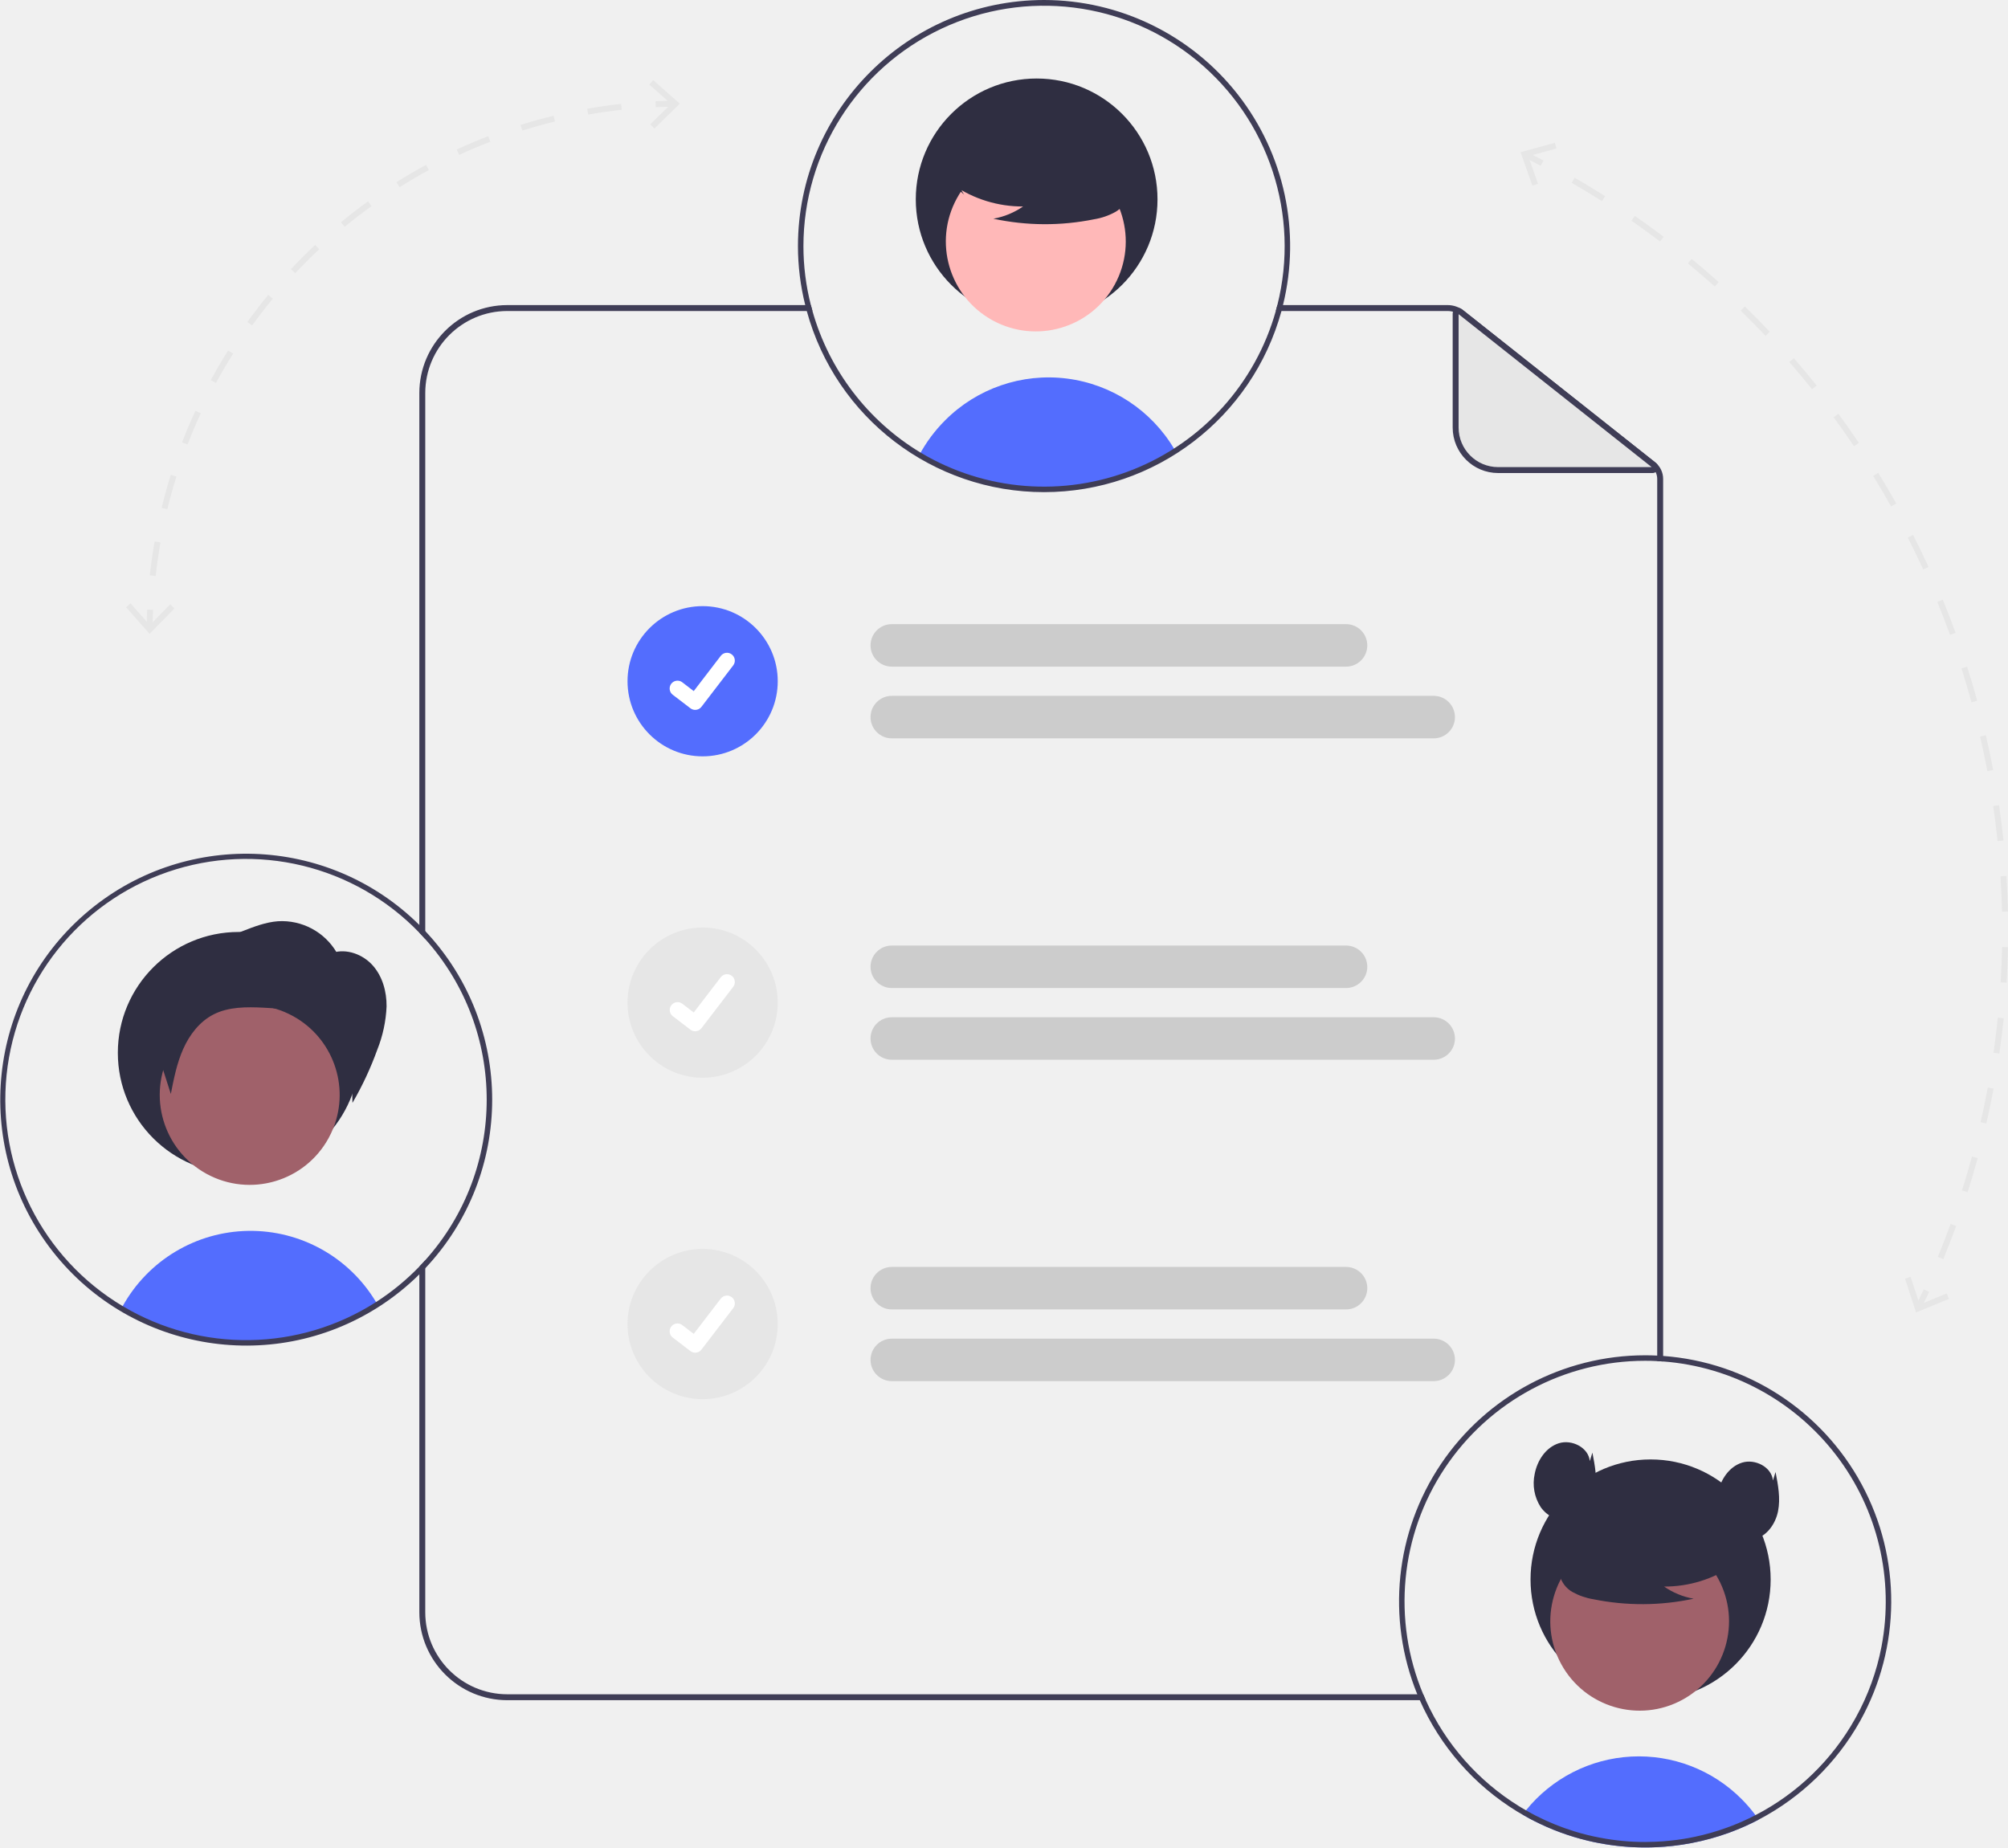
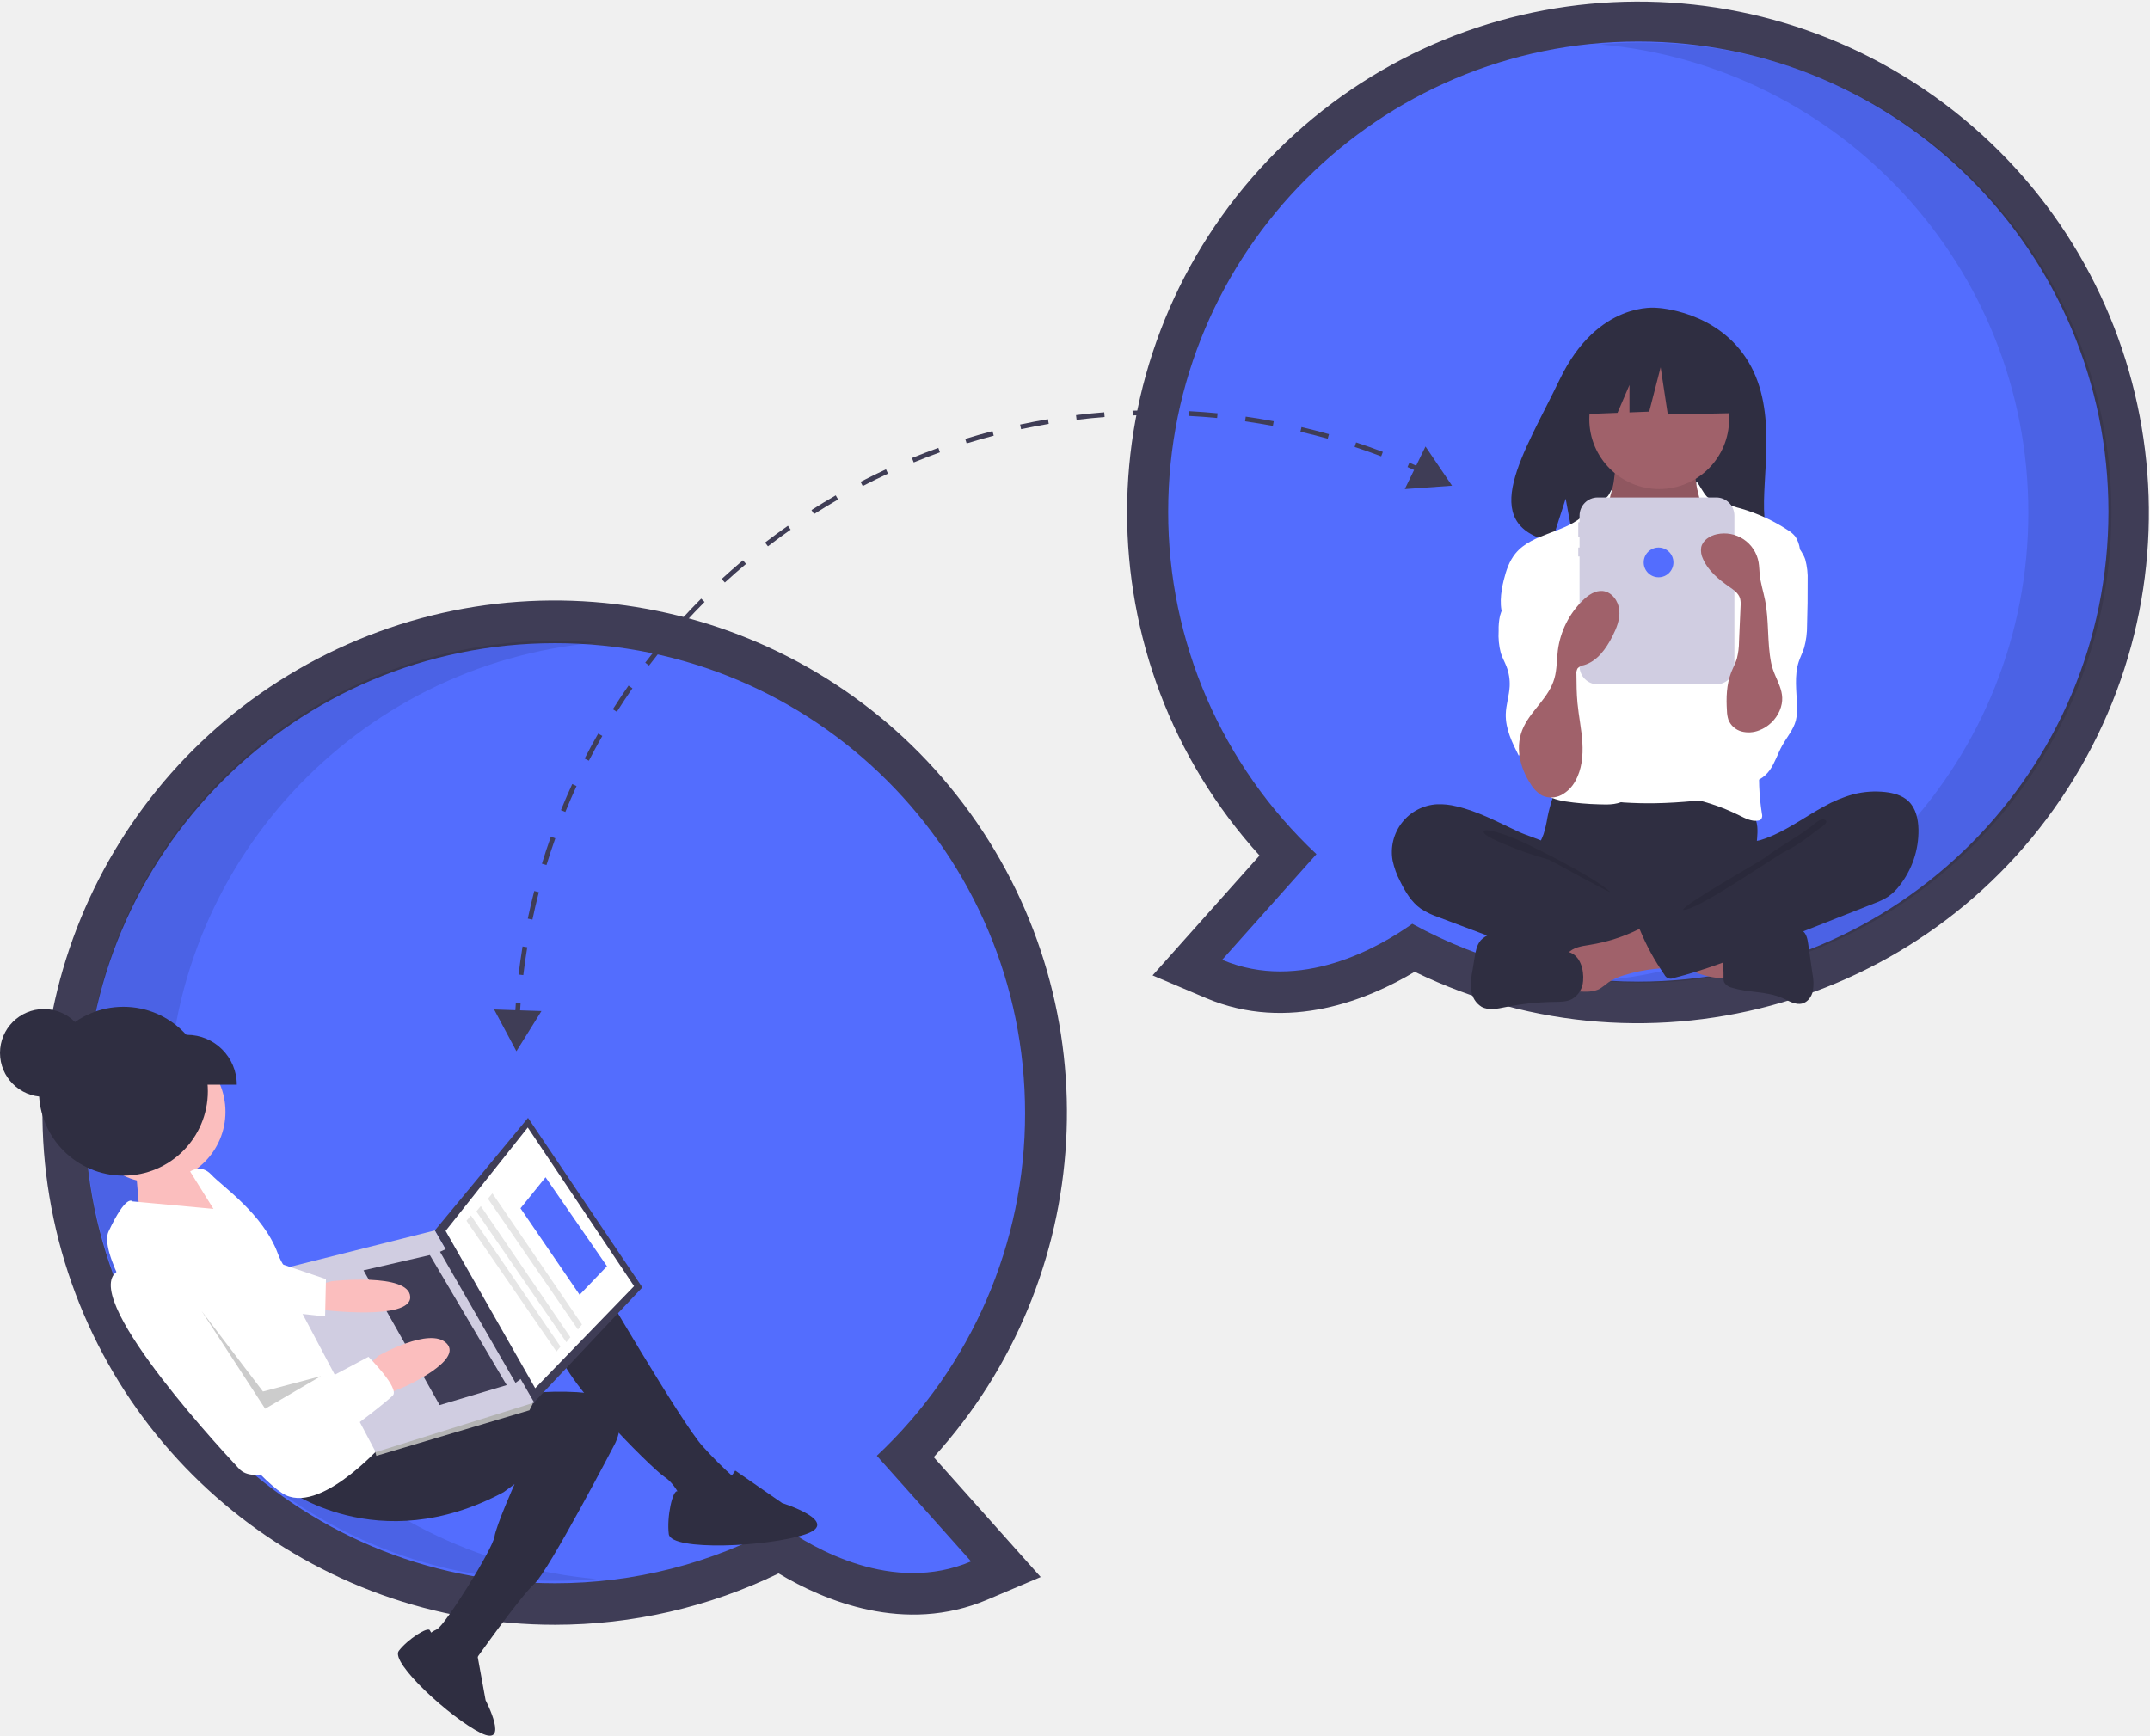
- <svg xmlns="http://www.w3.org/2000/svg" id="aba92bf9-15c7-4666-a277-8a6e60b3ba94" data-name="Layer 1" width="677.858" height="623.712" viewBox="0 0 677.858 623.712">
-   <path d="M741.511,710.144H432.321a27.721,27.721,0,0,1-27.69-27.7v-118.85c-.64.73-1.31,1.45-2,2.15v116.7a29.727,29.727,0,0,0,29.69,29.7H742.381C742.081,711.484,741.791,710.814,741.511,710.144Zm-336.88-439.3a27.721,27.721,0,0,1,27.69-27.7h103.02c-.19-.67-.37-1.33-.54-2h-102.48a29.727,29.727,0,0,0-29.69,29.7v182.2c.69.7,1.35,1.42,2,2.15Zm415.16,23.36-64.6-51.17a8.733,8.733,0,0,0-5.42-1.89H692.281c-.16.67-.34,1.34-.53,2h58.02a6.796,6.796,0,0,1,4.18,1.45l64.6,51.18a5.146,5.146,0,0,1,1.96,4.06v297.83c.67.02,1.34.07,2,.12v-297.95A7.137,7.137,0,0,0,819.791,294.204Z" transform="translate(-261.0712 -138.1442)" fill="#3f3d56" />
-   <path d="M818.938,296.846H766.812a14.348,14.348,0,0,1-14.348-14.348V243.999a.897.897,0,0,1,1.454-.703l65.577,51.951A.897.897,0,0,1,818.938,296.846Z" transform="translate(-261.0712 -138.1442)" fill="#e6e6e6" />
-   <path d="M818.938,297.846H766.812a15.366,15.366,0,0,1-15.348-15.348v-38.499a1.897,1.897,0,0,1,3.074-1.487l65.577,51.951a1.896,1.896,0,0,1-1.178,3.383Zm0-2v0Zm-65.474-51.634V282.498a13.363,13.363,0,0,0,13.348,13.348H818.641Z" transform="translate(-261.0712 -138.1442)" fill="#3f3d56" />
-   <path d="M715.466,363.205H562.122a7.174,7.174,0,1,1,0-14.348H715.466a7.174,7.174,0,0,1,0,14.348Z" transform="translate(-261.0712 -138.1442)" fill="#ccc" />
-   <path d="M745.059,387.418H562.122a7.174,7.174,0,1,1,0-14.348h182.937a7.174,7.174,0,1,1,0,14.348Z" transform="translate(-261.0712 -138.1442)" fill="#ccc" />
-   <path d="M715.466,471.712H562.122a7.174,7.174,0,0,1,0-14.348H715.466a7.174,7.174,0,0,1,0,14.348Z" transform="translate(-261.0712 -138.1442)" fill="#ccc" />
-   <path d="M745.059,495.924H562.122a7.174,7.174,0,1,1,0-14.348h182.937a7.174,7.174,0,1,1,0,14.348Z" transform="translate(-261.0712 -138.1442)" fill="#ccc" />
-   <path d="M715.466,580.219H562.122a7.174,7.174,0,1,1,0-14.348H715.466a7.174,7.174,0,0,1,0,14.348Z" transform="translate(-261.0712 -138.1442)" fill="#ccc" />
-   <path d="M745.059,604.431H562.122a7.174,7.174,0,1,1,0-14.348h182.937a7.174,7.174,0,1,1,0,14.348Z" transform="translate(-261.0712 -138.1442)" fill="#ccc" />
-   <circle id="a4ecd73b-08d8-48cc-a4e8-61145e733de3" data-name="Ellipse 44" cx="237.194" cy="229.993" r="25.356" fill="#536dfe" />
-   <path id="e1436a23-a259-49e2-b8fe-799bdd526759" data-name="Path 395" d="M495.753,377.81a2.63,2.63,0,0,1-1.582-.526l-.028-.021-5.959-4.558a2.648,2.648,0,1,1,3.222-4.203l3.86,2.96,9.121-11.899a2.647,2.647,0,0,1,3.711-.49l.001.001-.057.079.058-.079a2.65,2.65,0,0,1,.49,3.712l-10.728,13.99a2.649,2.649,0,0,1-2.106,1.033Z" transform="translate(-261.0712 -138.1442)" fill="#fff" />
-   <circle id="be8a52d2-63f9-435f-813d-f0401f75b826" data-name="Ellipse 44" cx="237.194" cy="338.5" r="25.356" fill="#e6e6e6" />
-   <path id="e3c7ab69-76f6-4704-bab0-1a6933653e72" data-name="Path 395" d="M495.753,486.317a2.63,2.63,0,0,1-1.582-.526l-.028-.021-5.959-4.558a2.648,2.648,0,0,1,3.222-4.203l3.86,2.96,9.121-11.899a2.647,2.647,0,0,1,3.711-.49l.001.001-.057.079.058-.079a2.65,2.65,0,0,1,.49,3.712l-10.728,13.99a2.649,2.649,0,0,1-2.106,1.033Z" transform="translate(-261.0712 -138.1442)" fill="#fff" />
-   <circle id="fc7f6027-3824-4a0f-8274-ead5998d3b8e" data-name="Ellipse 44" cx="237.194" cy="447.007" r="25.356" fill="#e6e6e6" />
-   <path id="a068fab7-b499-433d-8534-b02b75008e19" data-name="Path 395" d="M495.753,594.823a2.63,2.63,0,0,1-1.582-.526l-.028-.021-5.959-4.558a2.648,2.648,0,1,1,3.222-4.203l3.86,2.96,9.121-11.899a2.647,2.647,0,0,1,3.711-.49l.001.001-.057.079.058-.079a2.65,2.65,0,0,1,.49,3.712l-10.728,13.99a2.649,2.649,0,0,1-2.106,1.033Z" transform="translate(-261.0712 -138.1442)" fill="#fff" />
-   <path d="M854.768,752.469q-2.146,1.121-4.366,2.123-2.021.914-4.107,1.717c-.508.194-1.024.388-1.541.582a82.638,82.638,0,0,1-12.553,3.461q-3.171.623-6.424.978-2.686.305-5.427.434c-1.302.065-2.603.092-3.914.092a82.927,82.927,0,0,1-15.47-1.449c-1.33-.24-2.631-.526-3.932-.84a81.945,81.945,0,0,1-18.156-6.701c-.517-.258-1.034-.535-1.551-.803-.766-.406-1.513-.831-2.261-1.274.36-.498.748-.988,1.144-1.468a48.953,48.953,0,0,1,72.8-3.784,50.098,50.098,0,0,1,4.671,5.409C854.057,751.444,854.417,751.952,854.768,752.469Z" transform="translate(-261.0712 -138.1442)" fill="#536dfe" />
-   <circle cx="557.205" cy="533.248" r="40.53" fill="#2f2e41" />
-   <circle cx="814.587" cy="685.51" r="30.166" transform="translate(-490.0586 336.5842) rotate(-28.66306)" fill="#a0616a" />
-   <path d="M846.284,666.536a41.028,41.028,0,0,1-23.447,7.246,25.142,25.142,0,0,0,9.965,4.1,82.729,82.729,0,0,1-33.792.19,21.871,21.871,0,0,1-7.074-2.43,8.953,8.953,0,0,1-4.366-5.84c-.741-4.235,2.559-8.083,5.989-10.677a44.175,44.175,0,0,1,37.121-7.418c4.147,1.072,8.301,2.883,10.994,6.213s3.491,8.464.925,11.893Z" transform="translate(-261.0712 -138.1442)" fill="#2f2e41" />
-   <path d="M822.511,595.924c-.66-.05-1.33-.09-2-.12-1.35-.07-2.71-.1-4.08-.1a83.072,83.072,0,0,0-76.92,114.44c.27.67.55,1.34.85,2a83.673,83.673,0,0,0,32.84,37.56l.53.31c.45.27.89.53,1.33.77.75.45,1.5.87,2.26,1.28.52.27,1.04.54,1.55.8a81.774,81.774,0,0,0,18.16,6.7c1.3.32,2.6.6,3.93.84a82.963,82.963,0,0,0,15.47,1.45c1.31,0,2.61-.03,3.92-.09,1.82-.08,3.63-.23,5.42-.43q3.255-.36,6.43-.98a83.313,83.313,0,0,0,12.55-3.46c.52-.2,1.04-.39,1.54-.59,1.4-.53,2.76-1.1,4.11-1.71q2.22-1.005,4.37-2.13a83.876,83.876,0,0,0,34.19-33.2,2.432,2.432,0,0,1,.12-.22,83.047,83.047,0,0,0-66.57-123.12Zm73.72,98.1a80.758,80.758,0,0,1-8.67,23.94c-.07.13-.14.26-.21.38a81.377,81.377,0,0,1-33.67,32.6q-2.13,1.11-4.31,2.08c-1.21.54-2.45,1.06-3.7,1.54-.52.2-1.06.41-1.59.59a79.042,79.042,0,0,1-10.83,3.1,76.825,76.825,0,0,1-8.26,1.3c-1.71.19-3.44.32-5.19.38-1.12.05-2.24.08-3.37.08a80.389,80.389,0,0,1-14.97-1.4,77.371,77.371,0,0,1-8.89-2.18,81.139,81.139,0,0,1-12.91-5.23c-.48-.25-.96-.5-1.43-.76-.68-.36-1.36-.73-2.02-1.12-.5-.28-1-.58-1.49-.87-.29-.17-.57-.34-.86-.52a81.776,81.776,0,0,1-31.48-35.79c-.3-.66-.59-1.33-.87-2a81.226,81.226,0,0,1,74.92-112.59c1.37,0,2.73.03,4.08.11.67.02,1.34.07,2,.12a81.293,81.293,0,0,1,73.72,96.24Z" transform="translate(-261.0712 -138.1442)" fill="#3f3d56" />
-   <path d="M797.751,631.421c-.436-4.586-6.054-7.409-10.447-6.024s-7.277,5.809-8.149,10.332a14.821,14.821,0,0,0,1.999,11.189c2.221,3.196,6.301,5.19,10.107,4.379,4.345-.926,7.355-5.169,8.216-9.527s.006-8.851-.848-13.211Z" transform="translate(-261.0712 -138.1442)" fill="#2f2e41" />
-   <path d="M859.578,637.972c-.436-4.586-6.054-7.409-10.447-6.024s-7.277,5.809-8.149,10.332a14.821,14.821,0,0,0,1.999,11.189c2.221,3.196,6.301,5.19,10.107,4.379,4.345-.926,7.355-5.169,8.216-9.527s.006-8.851-.848-13.211Z" transform="translate(-261.0712 -138.1442)" fill="#2f2e41" />
-   <path d="M657.851,290.39a82.214,82.214,0,0,1-86.443,1.375,49.963,49.963,0,0,1,8.677-11.676,49.321,49.321,0,0,1,77.452,9.756C657.639,290.021,657.75,290.205,657.851,290.39Z" transform="translate(-261.0712 -138.1442)" fill="#536dfe" />
-   <circle cx="349.95" cy="67.306" r="40.8" fill="#2f2e41" />
-   <circle cx="610.735" cy="219.663" r="30.366" transform="translate(-136.0256 512.0468) rotate(-61.33679)" fill="#ffb8b8" />
-   <path d="M582.827,200.562a41.3,41.3,0,0,0,23.603,7.294,25.309,25.309,0,0,1-10.031,4.127,83.279,83.279,0,0,0,34.017.191,22.016,22.016,0,0,0,7.121-2.446,9.012,9.012,0,0,0,4.396-5.878c.746-4.264-2.576-8.137-6.028-10.748a44.468,44.468,0,0,0-37.368-7.467c-4.174,1.079-8.356,2.902-11.067,6.254s-3.514,8.52-.931,11.972Z" transform="translate(-261.0712 -138.1442)" fill="#2f2e41" />
-   <path d="M613.521,138.144a83.173,83.173,0,0,0-83.08,83.07,82.299,82.299,0,0,0,2.46,19.93c.17.67.34,1.34.52,2a82.987,82.987,0,0,0,80.1,61.15,83.104,83.104,0,0,0,80.15-61.15c.18-.67.35-1.33.51-2a83.128,83.128,0,0,0-80.66-103Zm78.76,103c-.16.67-.34,1.34-.53,2a81.27,81.27,0,0,1-119.87,47.83,81.81,81.81,0,0,1-36.54-47.83c-.19-.67-.37-1.33-.54-2a80.399,80.399,0,0,1-2.51-19.93,81.225,81.225,0,1,1,159.99,19.93Z" transform="translate(-261.0712 -138.1442)" fill="#3f3d56" />
-   <path d="M388.481,578.524a82.211,82.211,0,0,1-86.44,1.38c.14-.27.29-.54.45-.8a49.35,49.35,0,0,1,85.52-1.37c.06.08.11.17.16.25C388.271,578.154,388.381,578.344,388.481,578.524Z" transform="translate(-261.0712 -138.1442)" fill="#536dfe" />
-   <path d="M382.451,493.584a40.8,40.8,0,1,1-40.8-40.8A40.606,40.606,0,0,1,382.451,493.584Z" transform="translate(-261.0712 -138.1442)" fill="#2f2e41" />
-   <path d="M373.621,518.934a31.366,31.366,0,0,1-1.61,3.43,30.369,30.369,0,0,1-41.21,12.08,30.366,30.366,0,1,1,29.13-53.29A30.375,30.375,0,0,1,373.621,518.934Z" transform="translate(-261.0712 -138.1442)" fill="#a0616a" />
-   <path d="M404.631,452.484c-.64-.7-1.31-1.39-2-2.06a83.027,83.027,0,1,0-13.65,128.88,83.684,83.684,0,0,0,13.65-10.93c.68-.67,1.35-1.35,2-2.05a83.006,83.006,0,0,0,0-113.84Zm-2,113.26a81.498,81.498,0,0,1-14.62,11.99c-.01.01-.02.01-.03.02a81.3,81.3,0,0,1-85.47,1.36c-.01,0-.01-.01-.02-.01a81.221,81.221,0,1,1,100.14-126.06c.69.7,1.35,1.42,2,2.15a81.191,81.191,0,0,1,0,108.4C403.991,564.324,403.321,565.044,402.631,565.744Z" transform="translate(-261.0712 -138.1442)" fill="#3f3d56" />
-   <path d="M374.719,459.702a21.484,21.484,0,0,0-19.809-10.54c-4.149.311-8.096,1.839-11.971,3.351l-19.705,7.686c-5.099,1.989-10.683,4.425-12.896,9.431-2.054,4.646-.521,10.012,1.03,14.849l7.372,22.993c1.01-5.165,2.036-10.381,4.178-15.189s5.528-9.24,10.211-11.643c5.118-2.626,11.151-2.571,16.897-2.295,8.138.392,16.985,1.427,22.767,7.167a23.648,23.648,0,0,1,6.001,11.719,70.541,70.541,0,0,1,1.258,13.265,109.978,109.978,0,0,0,8.399-18.005,44.549,44.549,0,0,0,3.12-14.575c.044-4.992-1.369-10.142-4.698-13.863s-8.753-5.729-13.523-4.256" transform="translate(-261.0712 -138.1442)" fill="#2f2e41" />
-   <path d="M312.584,349.987l-2-.023c.024-2,.081-4.03.171-6.032l1.998.09C312.664,346.002,312.607,348.009,312.584,349.987Z" transform="translate(-261.0712 -138.1442)" fill="#e6e6e6" />
-   <path d="M313.632,332.601l-1.988-.217c.418-3.823.964-7.678,1.625-11.459l1.97.345C314.585,325.008,314.045,328.82,313.632,332.601Zm3.942-22.536-1.944-.471c.905-3.735,1.945-7.488,3.089-11.155l1.909.596C319.497,302.661,318.469,306.373,317.574,310.065Zm6.823-21.852-1.866-.719c1.381-3.588,2.899-7.178,4.51-10.671l1.816.838C327.263,281.115,325.762,284.666,324.396,288.214Zm9.592-20.793-1.758-.953c1.831-3.377,3.798-6.741,5.846-9.998l1.693,1.064C337.744,260.755,335.799,264.081,333.988,267.421Zm12.184-19.38-1.621-1.171c2.25-3.116,4.631-6.199,7.076-9.165l1.543,1.272C350.752,241.91,348.398,244.959,346.172,248.04Zm14.56-17.659-1.458-1.368c2.628-2.801,5.382-5.554,8.186-8.185l1.368,1.459C366.055,224.889,363.331,227.612,360.733,230.381Zm16.69-15.653-1.272-1.543c2.965-2.444,6.047-4.824,9.16-7.072l1.171,1.621C383.402,209.958,380.354,212.311,377.423,214.728Zm18.546-13.391L394.904,199.644c3.253-2.045,6.613-4.009,9.987-5.839l.953,1.758C402.508,197.372,399.185,199.315,395.968,201.337Zm20.101-10.899-.838-1.816c3.485-1.608,7.069-3.123,10.651-4.503l.719,1.866C423.059,187.349,419.516,188.848,416.07,190.438Zm21.326-8.216-.597-1.909c3.666-1.146,7.418-2.187,11.154-3.094l.472,1.943C444.731,180.06,441.021,181.089,437.396,182.222Zm22.232-5.399-.345-1.97c3.78-.663,7.635-1.211,11.458-1.63l.218,1.988C467.178,175.626,463.366,176.169,459.628,176.823Z" transform="translate(-261.0712 -138.1442)" fill="#e6e6e6" />
-   <path d="M482.448,174.326l-.09-1.998c2.003-.09,4.033-.147,6.032-.171l.024,2C486.436,174.18,484.429,174.237,482.448,174.326Z" transform="translate(-261.0712 -138.1442)" fill="#e6e6e6" />
-   <polygon points="58.899 205.414 57.47 204.013 50.576 211.064 44.046 203.673 42.547 205 50.502 214 58.899 205.414" fill="#e6e6e6" />
-   <polygon points="220.914 43.399 219.513 41.97 226.564 35.076 219.173 28.546 220.5 27.047 229.5 35.002 220.914 43.399" fill="#e6e6e6" />
-   <path d="M781.197,194.101q-2.641-1.39-5.32-2.731l.895-1.788q2.698,1.35,5.357,2.749Z" transform="translate(-261.0712 -138.1442)" fill="#e6e6e6" />
-   <path d="M917.101,563.228l-1.851-.759c1.505-3.672,2.952-7.417,4.301-11.133l1.88.682C920.073,555.76,918.616,559.532,917.101,563.228Zm8.199-22.586-1.906-.605c1.199-3.777,2.335-7.628,3.377-11.448l1.929.527C927.652,532.962,926.508,536.84,925.3,540.642Zm6.324-23.183-1.95-.447c.885-3.865,1.701-7.797,2.424-11.687l1.966.366C933.337,509.608,932.516,513.567,931.625,517.459Zm4.395-23.627-1.98-.284c.563-3.922,1.052-7.908,1.453-11.848l1.99.203C937.079,485.869,936.587,489.883,936.02,493.832Zm2.433-23.911-1.997-.12c.238-3.953.397-7.966.473-11.928l2.0.038C938.853,461.9,938.692,465.941,938.453,469.921Zm.457-24.031-1.999.044q-.058-2.609-.162-5.214c-.089-2.227-.206-4.486-.347-6.715l1.996-.126c.142,2.244.259,4.518.349,6.76Q938.852,443.262,938.91,445.89Zm-3.504-23.776c-.411-3.94-.91-7.925-1.482-11.842l1.979-.289c.576,3.944,1.078,7.956,1.492,11.923Zm-3.446-23.615c-.731-3.89-1.553-7.822-2.443-11.684l1.949-.449c.896,3.889,1.724,7.847,2.46,11.765Zm-5.36-23.26c-1.047-3.824-2.186-7.676-3.386-11.449l1.906-.606c1.208,3.799,2.355,7.677,3.409,11.527Zm-7.235-22.751c-1.353-3.725-2.802-7.472-4.306-11.138l1.851-.759c1.514,3.691,2.972,7.464,4.335,11.214Zm-9.062-22.092c-1.653-3.603-3.402-7.221-5.199-10.752l1.783-.907c1.809,3.555,3.571,7.197,5.234,10.825ZM899.471,309.111c-1.94-3.455-3.979-6.919-6.059-10.293l1.703-1.049c2.095,3.397,4.147,6.885,6.101,10.364Zm-12.536-20.331c-2.218-3.287-4.533-6.573-6.883-9.765l1.611-1.185c2.366,3.214,4.697,6.522,6.93,9.832Zm-14.162-19.24c-2.482-3.097-5.061-6.181-7.664-9.168l1.508-1.314c2.621,3.007,5.217,6.113,7.717,9.231Zm-15.7-18.013c-2.729-2.882-5.554-5.744-8.396-8.507l1.394-1.434c2.861,2.782,5.705,5.664,8.453,8.566ZM839.937,234.866c-2.957-2.647-6.009-5.267-9.072-7.788l1.271-1.544c3.084,2.539,6.157,5.177,9.135,7.842Zm-18.46-15.196c-3.154-2.386-6.407-4.742-9.668-7.004l1.14-1.644c3.284,2.278,6.559,4.65,9.735,7.052Zm-19.615-13.605c-3.337-2.119-6.772-4.201-10.208-6.191l1.002-1.731c3.46,2.003,6.918,4.1,10.278,6.233Z" transform="translate(-261.0712 -138.1442)" fill="#e6e6e6" />
-   <path d="M909.75,579.716l-1.801-.869q1.303-2.699,2.545-5.412l1.818.832Q911.061,576.999,909.75,579.716Z" transform="translate(-261.0712 -138.1442)" fill="#e6e6e6" />
-   <polygon points="517.31 62.693 519.197 62.028 515.91 52.731 525.424 50.131 524.894 48.201 513.308 51.369 517.31 62.693" fill="#e6e6e6" />
-   <polygon points="643.078 431.677 644.979 431.051 648.055 440.42 657.176 436.668 657.935 438.52 646.826 443.088 643.078 431.677" fill="#e6e6e6" />
+ <svg xmlns="http://www.w3.org/2000/svg" id="bdb04d07-607e-4453-aab0-0c653d7063a3" data-name="Layer 1" width="883.929" height="713.746" viewBox="0 0 883.929 713.746">
+   <path d="M739.66,492.741c-18.647,11.183-51.869,25.196-85.819,10.795l-21.946-9.309,43.978-49.299a210.034,210.034,0,1,1,63.787,47.813Zm-84.262-189.247A174.541,174.541,0,0,0,710.97,431.911l12.131,11.4-27.674,31.021c14.415-2.925,26.97-10.723,33.336-15.252l8.735-6.216,9.395,5.162a176.343,176.343,0,0,0,84.706,21.667c97.157,0,176.2-79.043,176.2-176.2,0-97.157-79.043-176.2-176.2-176.2S655.398,206.337,655.398,303.494Z" transform="translate(-158.0354 -93.12723)" fill="#3f3d56" />
+   <path d="M638.315,303.494c0-106.747,86.536-193.283,193.283-193.283s193.283,86.536,193.283,193.283S938.346,496.777,831.598,496.777A192.403,192.403,0,0,1,738.666,473c-13.361,9.506-45.955,28.468-78.154,14.809l38.759-43.448A192.735,192.735,0,0,1,638.315,303.494Z" transform="translate(-158.0354 -93.12723)" fill="#536dfe" />
+   <path d="M991.955,303.912c0-100.989-77.456-183.874-176.2-192.523,5.63-.493,11.325-.76,17.083-.76,106.747,0,193.283,86.536,193.283,193.283S939.585,497.196,832.838,497.196c-5.749,0-11.434-.27-17.056-.762C914.512,487.771,991.955,404.892,991.955,303.912Z" transform="translate(-158.0354 -93.12723)" opacity="0.1" style="isolation:isolate" />
+   <path d="M386.198,761.252A210.59,210.59,0,1,1,541.923,692.32l43.978,49.299-21.946,9.309c-33.95,14.401-67.172.388-85.819-10.795A210.856,210.856,0,0,1,386.198,761.252Zm0-386.566c-97.157,0-176.2,79.043-176.2,176.2,0,97.157,79.043,176.2,176.2,176.2a176.343,176.343,0,0,0,84.706-21.667l9.395-5.162,8.735,6.215c6.366,4.529,18.921,12.327,33.336,15.252l-27.674-31.021,12.131-11.4a174.541,174.541,0,0,0,55.572-128.418C562.398,453.729,483.355,374.686,386.198,374.686Z" transform="translate(-158.0354 -93.12723)" fill="#3f3d56" />
+   <path d="M579.481,550.885c0-106.747-86.536-193.283-193.283-193.283S192.915,444.138,192.915,550.885s86.536,193.283,193.283,193.283a192.404,192.404,0,0,0,92.932-23.777c13.361,9.506,45.955,28.468,78.154,14.809L518.525,691.753A192.735,192.735,0,0,0,579.481,550.885Z" transform="translate(-158.0354 -93.12723)" fill="#536dfe" />
+   <path d="M227.081,549.909c0-100.989,77.456-183.874,176.2-192.523-5.63-.493-11.325-.76-17.083-.76-106.747,0-193.283,86.536-193.283,193.283s86.536,193.283,193.283,193.283c5.749,0,11.434-.27,17.056-.762C304.523,733.768,227.081,650.889,227.081,549.909Z" transform="translate(-158.0354 -93.12723)" opacity="0.1" style="isolation:isolate" />
+   <path d="M876.973,242.088c-12.646-21.368-37.666-22.364-37.666-22.364s-24.38-3.118-40.02,29.426c-14.577,30.334-34.696,59.621-3.239,66.722l5.682-17.685,3.519,19.002a123.082,123.082,0,0,0,13.459.23c33.688-1.088,65.771.318,64.738-11.77C882.074,289.578,889.141,262.648,876.973,242.088Z" transform="translate(-158.0354 -93.12723)" fill="#2f2e41" />
+   <path d="M794.253,429.219a49.883,49.883,0,0,1-1.613,6.944c-.791,2.225-2.013,4.283-2.737,6.531-2.306,7.166.891,15.156,5.998,20.688a33.759,33.759,0,0,0,16.459,9.774,67.152,67.152,0,0,0,14.145,1.486c13.146.446,26.631.845,39.088-3.38a67.914,67.914,0,0,0,11.356-5.159,8.502,8.502,0,0,0,2.947-2.32,8.109,8.109,0,0,0,1.063-4.76c-.028-5.573-1.158-11.118-.89-16.684.149-3.083.726-6.164.442-9.238a17.043,17.043,0,0,0-13.025-14.681c-3.534-.759-7.199-.345-10.797.001a275.284,275.284,0,0,1-28.099,1.256c-9.586-.061-19.112-1.524-28.65-1.677-2.821-.045-2.764.824-3.662,3.554A66.496,66.496,0,0,0,794.253,429.219Z" transform="translate(-158.0354 -93.12723)" fill="#2f2e41" />
+   <path d="M821.456,291.605c-.461,2.412-.959,4.912-2.408,6.894-1.668,2.281-4.387,3.584-6.181,5.766-2.7,3.285-2.855,7.908-2.866,12.16-.01,3.917.069,8.096,2.254,11.348a19.831,19.831,0,0,0,5.684,5.011c8.193,5.521,17.046,11.141,26.924,11.324,4.093.075,8.481-.982,11.174-4.064a16.778,16.778,0,0,0,2.705-4.827,64.095,64.095,0,0,0,4.537-19.512,22.911,22.911,0,0,0-.864-9.373c-1.2-3.346-3.626-6.099-5.23-9.271A20.638,20.638,0,0,1,855.198,284.849a1.318,1.318,0,0,0-.07-.885,1.289,1.289,0,0,0-1.062-.43l-19.586-1.41a42.625,42.625,0,0,1-5.438-.622c-1.056-.215-3.845-1.714-4.851-1.315C822.327,280.924,821.838,289.605,821.456,291.605Z" transform="translate(-158.0354 -93.12723)" fill="#a0616a" />
+   <path d="M821.456,292.217c-.461,2.412-.959,4.912-2.408,6.894-1.668,2.28-4.387,3.584-6.181,5.766-2.7,3.285-2.855,7.908-2.866,12.16-.01,3.917.069,8.096,2.254,11.348A19.831,19.831,0,0,0,817.938,333.396c8.193,5.521,17.046,11.141,26.924,11.324,4.093.075,8.481-.982,11.174-4.064a16.777,16.777,0,0,0,2.705-4.827,64.095,64.095,0,0,0,4.537-19.512,22.911,22.911,0,0,0-.864-9.373c-1.2-3.346-3.626-6.099-5.23-9.271A20.638,20.638,0,0,1,855.198,285.46a1.318,1.318,0,0,0-.07-.885,1.289,1.289,0,0,0-1.062-.431l-19.586-1.41a42.623,42.623,0,0,1-5.438-.622c-1.056-.215-3.845-1.714-4.851-1.315C822.327,281.535,821.838,290.217,821.456,292.217Z" transform="translate(-158.0354 -93.12723)" opacity="0.1" />
+   <circle cx="682.151" cy="172.37" r="28.735" fill="#a0616a" />
+   <path d="M825.486,329.856a17.623,17.623,0,0,0,5.047,4.033,15.859,15.859,0,0,0,6.305,1.201c5.18.146,10.795-.803,14.398-4.527,4.645-4.8,4.492-12.543,8.133-18.143a4.041,4.041,0,0,1,1.173-1.283,3.803,3.803,0,0,1,1.995-.459c4.598-.043,8.604,2.939,12.219,5.781a16.095,16.095,0,0,1,4.301,4.381,14.849,14.849,0,0,1,1.45,4.441c1.794,8.757,2.375,17.711,2.951,26.631.318,4.927.637,9.859.613,14.796-.078,16.266-3.859,32.26-7.618,48.086-.484,2.039-1.147,4.318-3.002,5.295a7.402,7.402,0,0,1-2.619.639c-10.769,1.265-21.559,2.531-32.401,2.698q-6.346.098-12.687-.307a6.834,6.834,0,0,1-2.137-.373,6.027,6.027,0,0,1-2.33-1.979c-5.864-7.39-6.21-17.606-6.173-27.04q.137-34.597,2.472-69.138c.129-1.901.157-4.209-1.213-5.704A71.41,71.41,0,0,0,825.486,329.856Z" transform="translate(-158.0354 -93.12723)" fill="#fff" />
+   <path d="M819.399,296.677c-.971,1.757-8.126,6.119-9.507,7.575-7.718,8.135-21.804,7.83-28.863,16.543-2.483,3.066-3.774,6.918-4.723,10.747-1.342,5.416-2.059,11.323.19,16.43,2.163,4.914,6.718,8.311,9.81,12.701,3.395,4.82,4.921,10.672,6.384,16.383,1.08,4.217,2.169,8.538,1.748,12.871-.478,4.926-2.862,9.436-4.269,14.181s-1.65,10.396,1.604,14.125c2.391,2.739,6.141,3.826,9.725,4.436a111.727,111.727,0,0,0,13.861,1.207c4.097.181,8.614.216,11.764-2.41,2.485-2.073,3.566-5.436,3.705-8.669s-.533-6.438-.954-9.646c-.437-3.326-.605-6.681-.745-10.033q-.945-22.559-.258-45.147a38.42,38.42,0,0,0-.457-9.368c-.879-4.028-3.056-7.628-4.872-11.329a42.873,42.873,0,0,1-4.753-22.648C819.338,296.566,822.853,290.426,819.399,296.677Z" transform="translate(-158.0354 -93.12723)" fill="#fff" />
+   <path d="M859.751,297.289c1.478,1.519,6.501,2.02,8.382,2.999a29.368,29.368,0,0,0,5.51,1.908,71.532,71.532,0,0,1,19.356,8.884,11.747,11.747,0,0,1,3.237,2.796,12.816,12.816,0,0,1,1.791,5.056c.921,4.561,1.846,9.177,1.639,13.825-.22,4.934-1.706,9.713-3.18,14.427L890.976,364.797c-4.112,13.147-8.251,26.424-9.408,40.151a94.445,94.445,0,0,0,.848,22.804,2.704,2.704,0,0,1-.278,2.209,2.175,2.175,0,0,1-1.349.621c-2.659.416-5.232-.94-7.642-2.14a84.622,84.622,0,0,0-23.327-7.633,54.232,54.232,0,0,0,7.245-14.936,90.396,90.396,0,0,0,2.189-10.272l2.563-14.823a145.656,145.656,0,0,0,2.199-16.392,20.521,20.521,0,0,0-.357-6.175,29.956,29.956,0,0,0-2.341-5.569c-4.224-8.786-6.206-18.812-4.544-28.418.727-4.204,2.141-8.413,1.551-12.638-.567-4.062.022-7.22-1.02-11.24C853.025,283.838,856.97,294.43,859.751,297.289Z" transform="translate(-158.0354 -93.12723)" fill="#fff" />
+   <path d="M780.956,334.687c-1.926,3.996-5.145,7.4-6.241,11.698a25.557,25.557,0,0,0-.544,6.114,29.043,29.043,0,0,0,.907,9.194c.612,1.895,1.606,3.643,2.323,5.502a19.948,19.948,0,0,1,1.307,8.151c-.193,3.849-1.501,7.585-1.603,11.438-.161,6.058,2.641,11.754,5.376,17.162A12.617,12.617,0,0,1,800.82,397.941a3.761,3.761,0,0,0,.827-2.741q.303-10.543.585-21.087c.296-10.871.578-21.887-1.923-32.471-1.129-4.778-2.886-9.538-6.107-13.245-1.696-1.952-7.453-7.092-10.237-4.906-1.252.983-.959,3.659-1.158,5.015A21.275,21.275,0,0,1,780.956,334.687Z" transform="translate(-158.0354 -93.12723)" fill="#fff" />
+   <path d="M900.228,323.172a29.409,29.409,0,0,1,.983,8.845q.056,9.114-.242,18.226a33.977,33.977,0,0,1-1.184,9.227c-.622,1.955-1.581,3.789-2.224,5.738-1.925,5.841-.873,12.175-.708,18.322a20.819,20.819,0,0,1-.504,5.927c-1.016,3.811-3.745,6.89-5.65,10.343-1.809,3.28-2.901,6.956-5.062,10.015s-5.902,5.484-9.528,4.544c-2.747-.712-4.699-3.143-6.05-5.64a27.661,27.661,0,0,1-2.86-17.943c1.356-7.461,5.738-14.08,7.319-21.497,2.17-10.185-1.128-20.695-1.03-31.108a15.037,15.037,0,0,1,.655-4.822c.829-2.379,2.61-4.278,4.255-6.186a78.096,78.096,0,0,0,5.718-7.504c1.178-1.756,2.777-6.273,4.865-6.649C893.643,312.174,899.072,319.571,900.228,323.172Z" transform="translate(-158.0354 -93.12723)" fill="#fff" />
+   <path d="M756.77,424.689a28.363,28.363,0,0,0-7.89-.839,19.691,19.691,0,0,0-18.282,23.213,33.074,33.074,0,0,0,3.126,8.543c2.092,4.246,4.602,8.483,8.475,11.204a33.011,33.011,0,0,0,7.48,3.56l20.401,7.685c3.001,1.131,6.003,2.261,9.034,3.31a176.701,176.701,0,0,0,47.185,9.38,51.092,51.092,0,0,0,14.65-.742,4.769,4.769,0,0,0,3-1.621,5.139,5.139,0,0,0,.67-2.214l1.255-8.788a7.361,7.361,0,0,0-.107-3.705c-.575-1.477-2.017-2.406-3.391-3.196-13.412-7.703-29.073-11.953-40.362-22.526-2.658-2.489-4.882-6.434-8.111-8.125-3.662-1.917-7.974-3.011-11.759-4.778C773.872,431.189,765.737,426.751,756.77,424.689Z" transform="translate(-158.0354 -93.12723)" fill="#2f2e41" />
+   <path d="M777.137,436.538c7.211,2.26,37.655,17.914,42.874,23.379-.699.252-24.432-13.048-25.144-13.262A143.389,143.389,0,0,1,775.738,439.914c-1.237-.572-8.034-3.26-7.726-4.821C768.359,433.333,775.857,436.136,777.137,436.538Z" transform="translate(-158.0354 -93.12723)" opacity="0.1" />
+   <path d="M867.098,495.305a1.694,1.694,0,0,0,1.143-.336,1.766,1.766,0,0,0,.357-1.315l-.034-11.973c-3.443-1.64-7.294-2.166-11.074-2.671L839.853,476.651c.405.054-2.758,7.597-2.273,8.604.855,1.775,7.387,3.348,9.231,4.186C853.22,492.353,859.88,495.556,867.098,495.305Z" transform="translate(-158.0354 -93.12723)" fill="#a0616a" />
+   <path d="M811.76,481.639c-3.33.53-7.047.999-9.204,3.592-2.735,3.287-1.571,8.188-.266,12.26a3.975,3.975,0,0,0,4.637,3.317c3.037.192,6.269.343,8.923-1.147a39.106,39.106,0,0,0,3.466-2.576,22.223,22.223,0,0,1,6.373-2.913,64.441,64.441,0,0,1,12.792-2.636,19.895,19.895,0,0,0,5.039-.888,5.584,5.584,0,0,0,3.549-3.446c.615-2.176-.65-4.394-1.863-6.302a25.142,25.142,0,0,0-5.364-6.63c-3.286-2.553-4.912-.593-8.223,1.04A69.764,69.764,0,0,1,811.76,481.639Z" transform="translate(-158.0354 -93.12723)" fill="#a0616a" />
+   <path d="M803.057,484.638l-21.145-6.25a27.988,27.988,0,0,0-7.869-1.525,9.446,9.446,0,0,0-7.226,2.922c-1.64,1.924-2.109,4.555-2.518,7.049l-.874,5.337a26.805,26.805,0,0,0-.49,8.196,9.062,9.062,0,0,0,4.201,6.752c2.926,1.596,6.512.817,9.778.149a106.454,106.454,0,0,1,20.038-2.149c2.531-.03,5.186.001,7.422-1.184a9.266,9.266,0,0,0,4.522-7.384C809.313,491.993,807.793,486.038,803.057,484.638Z" transform="translate(-158.0354 -93.12723)" fill="#2f2e41" />
+   <path d="M875.41,479.192c2.741-.48,5.16-2.038,7.787-2.958,3.697-1.294,7.704-1.294,11.621-1.28a7.46,7.46,0,0,1,4.166.834c1.725,1.149,2.168,3.447,2.461,5.499l1.77,12.38a19.428,19.428,0,0,1,.145,7.014c-.519,2.294-2.083,4.506-4.36,5.098-2.765.719-5.476-1.047-8.086-2.208-6.525-2.9-14.11-2.159-20.914-4.326a4.687,4.687,0,0,1-3.13-2.238,5.093,5.093,0,0,1-.244-2.139c.117-3.979-.723-9.413.475-13.216C868.178,478.231,872.35,479.192,875.41,479.192Z" transform="translate(-158.0354 -93.12723)" fill="#2f2e41" />
+   <path d="M920.157,419.706a36.719,36.719,0,0,1,12.935-.884c3.458.381,7.021,1.343,9.546,3.737,3.073,2.913,4.06,7.419,4.143,11.652a36.404,36.404,0,0,1-7.912,23.249,21.096,21.096,0,0,1-4.524,4.355,29.776,29.776,0,0,1-5.886,2.836l-45.687,18.02c-12.019,4.741-24.081,9.495-36.618,12.621a2.854,2.854,0,0,1-3.84-1.392,94.654,94.654,0,0,1-10.013-18.317,1.234,1.234,0,0,1,.546-1.946l32.315-18.567a32.674,32.674,0,0,0,6.577-4.532,16.329,16.329,0,0,0,3.377-4.701c.67-1.399.732-4.701,1.588-5.735.838-1.013,3.703-1.093,5.027-1.492a45.613,45.613,0,0,0,5.473-2.069c7.229-3.234,13.666-7.932,20.595-11.719A52.844,52.844,0,0,1,920.157,419.706Z" transform="translate(-158.0354 -93.12723)" fill="#2f2e41" />
+   <path d="M901.838,433.572c-5.552,4.17-12.74,8.003-18.243,12.283-1.878,1.461-33.183,19.061-33.626,21.398,5.133.865,37.834-22.012,42.513-24.294s8.826-5.502,12.936-8.697c1.047-.814,5.486-3.262,2.479-4.172C906.203,429.577,903.088,432.739,901.838,433.572Z" transform="translate(-158.0354 -93.12723)" opacity="0.1" />
+   <path d="M863.637,297.693H814.902a7.465,7.465,0,0,0-7.465,7.465v2.734h-.53v6.114h.53v4.28h-.53v3.668h.53V367.065a7.465,7.465,0,0,0,7.465,7.465h48.735a7.465,7.465,0,0,0,7.465-7.465V305.158A7.465,7.465,0,0,0,863.637,297.693Z" transform="translate(-158.0354 -93.12723)" fill="#d0cde1" />
+   <polygon points="713.347 146.901 688.629 133.953 654.494 139.25 647.432 170.442 665.012 169.765 669.923 158.306 669.923 169.577 678.035 169.265 682.743 151.02 685.686 170.442 714.524 169.853 713.347 146.901" fill="#2f2e41" />
+   <path d="M787.423,415.666a12.844,12.844,0,0,0,4.614,4.59,9.023,9.023,0,0,0,7.931-.213,13.961,13.961,0,0,0,5.724-5.739c2.686-4.744,3.243-10.42,2.907-15.861s-1.497-10.799-2.011-16.226c-.374-3.945-.404-7.914-.434-11.877a3.95,3.95,0,0,1,.499-2.402,4.716,4.716,0,0,1,2.65-1.323c5.422-1.611,9.02-6.693,11.6-11.726,1.723-3.361,3.221-7.035,2.889-10.797s-3.036-7.552-6.793-7.936c-3.097-.316-5.957,1.651-8.192,3.819A35.127,35.127,0,0,0,798.522,360.532c-.49,3.825-.35,7.754-1.39,11.468-2.221,7.929-9.172,12.79-12.636,19.925C780.679,399.785,782.786,408.71,787.423,415.666Z" transform="translate(-158.0354 -93.12723)" fill="#a0616a" />
+   <path d="M889.703,385.375a14.984,14.984,0,0,1-8.403,8.074,11.606,11.606,0,0,1-7.305.447,8.1,8.1,0,0,1-5.351-4.787,12.895,12.895,0,0,1-.603-3.595c-.348-5.347-.213-10.857,1.729-15.851.749-1.926,1.759-3.753,2.35-5.733a28.752,28.752,0,0,0,.885-6.997l.638-14.589a9.494,9.494,0,0,0-.217-3.163c-.637-2.111-2.61-3.483-4.42-4.742-4.372-3.04-8.692-6.588-10.81-11.473a8.047,8.047,0,0,1-.747-4.752c.597-2.897,3.521-4.772,6.411-5.404a14.339,14.339,0,0,1,17.191,11.555c.286,1.646.282,3.328.449,4.991.355,3.527,1.475,6.927,2.175,10.401,1.725,8.559.831,17.407,2.537,25.964C887.64,372.877,893.019,377.546,889.703,385.375Z" transform="translate(-158.0354 -93.12723)" fill="#a0616a" />
+   <circle cx="681.886" cy="231.272" r="6.114" fill="#536dfe" />
+   <circle cx="18.037" cy="432.969" r="18.035" fill="#2f2e41" />
+   <polygon points="83.411 486.51 74.327 477.68 56.086 483.346 57.838 504.467 95.344 502.725 83.822 487.069 83.411 486.51" fill="#fbbebe" />
+   <circle cx="63.543" cy="457.171" r="29.158" fill="#fbbebe" />
+   <path d="M402.592,617.061s35.821,61.559,44.346,70.8a154.739,154.739,0,0,0,12.935,12.892s-4.008,13.293-10.391,12.819a30.042,30.042,0,0,1-10.529-2.595s-2.849-7.385-7.818-10.624-45.568-43.18-44.619-55.946S402.592,617.061,402.592,617.061Z" transform="translate(-158.0354 -93.12723)" fill="#2f2e41" />
+   <path d="M275.023,704.908s38.193,29.644,90.099,1.789l4.473-3.292s-7.549,16.982-8.249,21.586c-.812,5.338-20.466,36.61-23.673,38.108s-3.914,2.88-3.914,2.88l13.61,14.981,5.032-3.703s19.622-27.801,25.361-32.886S410.845,686.84,410.845,686.84s10.454-19.761-15.636-21.247-38.096,5.625-38.096,5.625l-46.304,7.356Z" transform="translate(-158.0354 -93.12723)" fill="#2f2e41" />
+   <path d="M460.316,697.841l19.318,13.366s24.646,7.722,9.464,12.86-55.188,6.997-56.095-.092,1.578-18.249,3.574-17.638S452.425,710.544,460.316,697.841Z" transform="translate(-158.0354 -93.12723)" fill="#2f2e41" />
+   <path d="M354.111,772.666l3.576,19.635s10.167,19.444-2.04,13.411-37.357-28.95-33.643-33.754,11.911-10.015,12.743-8.449S341.739,775.556,354.111,772.666Z" transform="translate(-158.0354 -93.12723)" fill="#2f2e41" />
+   <path d="M317.275,685.019s-25.963,30.312-41.725,22.949-80.249-92.648-72.886-108.41S212.497,587.15,212.497,587.15l33.297,3.079-9.58-15.361s4.473-3.292,8.736,1.329,21.375,16.162,27.337,32.462,23.464,15.487,23.464,15.487Z" transform="translate(-158.0354 -93.12723)" fill="#fff" />
+   <polygon points="264.085 529.388 219.08 577.161 178.764 505.981 217.091 459.674 264.085 529.388" fill="#3f3d56" />
+   <polygon points="260.688 528.871 220.04 570.852 183.206 506.16 216.986 463.631 260.688 528.871" fill="#fff" />
+   <polygon points="216.875 575.336 219.08 577.161 217.666 579.925 154.735 598.655 154.14 596.499 157.003 593.538 216.875 575.336" fill="#b3b3b3" />
+   <polygon points="219.639 576.75 154.472 597.125 114.747 522.062 178.764 505.981 219.639 576.75" fill="#d0cde1" />
+   <polygon points="214.733 566.569 211.937 568.626 180.907 514.748 184.114 513.25 214.733 566.569" fill="#3f3d56" />
+   <polygon points="208.318 569.565 180.751 577.785 149.457 522.377 176.729 516.099 208.318 569.565" fill="#3f3d56" />
+   <path d="M288.692,621.582l5.708-1.614s31.83-3.599,32.294,6.402-36.567,5.361-36.567,5.361l-4.938-6.71Z" transform="translate(-158.0354 -93.12723)" fill="#fbbebe" />
+   <path d="M316.61,666.546l7.944-3.26s23.98-10.752,17.101-17.757-28.095,5.16-28.095,5.16l-4.062,3.851Z" transform="translate(-158.0354 -93.12723)" fill="#fbbebe" />
+   <path d="M309.53,651.069s12.935,12.892,9.992,15.92-51.209,42.857-63.173,30.113-70.257-76.728-47.575-82.215,28.676,7.342,28.676,7.342l29.944,51.23Z" transform="translate(-158.0354 -93.12723)" fill="#fff" />
+   <polygon points="112.763 518.781 134.011 525.986 133.664 541.326 111.192 538.901 112.763 518.781" fill="#fff" />
+   <polygon points="131.914 565.887 109.021 579.287 82.865 539.06 108.113 572.197 131.914 565.887" opacity="0.2" />
+   <circle cx="50.745" cy="448.718" r="34.712" fill="#2f2e41" />
+   <polygon points="238.3 532.417 213.995 496.862 224.298 484.108 249.553 520.688 238.3 532.417" fill="#536dfe" />
+   <polygon points="237.615 546.712 200.613 492.919 202.438 490.714 239.267 544.634 237.615 546.712" fill="#e6e6e6" />
+   <polygon points="232.847 551.945 195.845 498.152 197.67 495.947 234.499 549.868 232.847 551.945" fill="#e6e6e6" />
+   <polygon points="228.785 555.796 191.783 502.003 193.608 499.798 230.437 553.719 228.785 555.796" fill="#e6e6e6" />
+   <path d="M66.117,425.544h10.738a20.5,20.5,0,0,1,20.5,20.5v0a0,0,0,0,1,0,0H66.117a0,0,0,0,1,0,0V425.544A0,0,0,0,1,66.117,425.544Z" fill="#2f2e41" />
+   <path d="M372.067,505.626l-1.947-.145c-.075,1.012-.13,2.03-.194,3.046l-8.738-.293,9.166,17.175,10.294-16.524-8.77-.294C371.941,507.603,371.993,506.612,372.067,505.626Z" transform="translate(-158.0354 -93.12723)" fill="#3f3d56" />
+   <path d="M423.317,365.625l1.552,1.185c2.328-3.049,4.759-6.093,7.227-9.047l-1.499-1.252C428.111,359.488,425.662,362.554,423.317,365.625Z" transform="translate(-158.0354 -93.12723)" fill="#3f3d56" />
+   <path d="M438.272,347.728l1.441,1.317c2.59-2.837,5.279-5.654,7.992-8.374L446.323,339.292C443.59,342.032,440.881,344.87,438.272,347.728Z" transform="translate(-158.0354 -93.12723)" fill="#3f3d56" />
+   <path d="M454.736,331.219l1.32,1.439c2.833-2.601,5.757-5.17,8.693-7.636l-1.256-1.495C460.536,326.011,457.59,328.599,454.736,331.219Z" transform="translate(-158.0354 -93.12723)" fill="#3f3d56" />
+   <path d="M409.991,384.779l1.65,1.043c2.052-3.246,4.207-6.494,6.404-9.653l-1.602-1.115C414.229,378.236,412.058,381.508,409.991,384.779Z" transform="translate(-158.0354 -93.12723)" fill="#3f3d56" />
+   <path d="M472.579,316.227l1.189,1.548c3.051-2.342,6.189-4.644,9.328-6.84l-1.119-1.6C478.813,311.549,475.652,313.867,472.579,316.227Z" transform="translate(-158.0354 -93.12723)" fill="#3f3d56" />
+   <path d="M398.406,405.043l1.736.892c1.759-3.42,3.619-6.848,5.528-10.186l-1.695-.97C402.051,398.143,400.178,401.596,398.406,405.043Z" transform="translate(-158.0354 -93.12723)" fill="#3f3d56" />
+   <path d="M379.574,459.997l-1.89-.487c-.965,3.746-1.858,7.566-2.655,11.354l1.91.402C377.731,467.507,378.617,463.715,379.574,459.997Z" transform="translate(-158.0354 -93.12723)" fill="#3f3d56" />
+   <path d="M491.665,302.867l1.048,1.647c3.236-2.059,6.563-4.074,9.889-5.989l-.974-1.692C498.276,298.763,494.925,300.793,491.665,302.867Z" transform="translate(-158.0354 -93.12723)" fill="#3f3d56" />
+   <path d="M374.808,482.643l-1.927-.317c-.627,3.811-1.177,7.695-1.636,11.543l1.939.231C373.64,490.282,374.186,486.426,374.808,482.643Z" transform="translate(-158.0354 -93.12723)" fill="#3f3d56" />
+   <path d="M388.661,426.266l1.808.735c1.448-3.563,2.996-7.144,4.603-10.642l-1.774-.815C391.679,419.069,390.119,422.677,388.661,426.266Z" transform="translate(-158.0354 -93.12723)" fill="#3f3d56" />
+   <path d="M380.841,448.286l1.868.57c1.126-3.684,2.349-7.39,3.637-11.016l-1.84-.653C383.208,440.84,381.975,444.574,380.841,448.286Z" transform="translate(-158.0354 -93.12723)" fill="#3f3d56" />
+   <path d="M623.732,263.954c3.828-.133,7.725-.185,11.58-.149l.017-1.952c-3.882-.036-7.809.017-11.664.15Z" transform="translate(-158.0354 -93.12723)" fill="#3f3d56" />
+   <path d="M511.845,291.25l.898,1.733c3.409-1.766,6.899-3.478,10.374-5.088l-.821-1.771C518.796,287.745,515.279,289.47,511.845,291.25Z" transform="translate(-158.0354 -93.12723)" fill="#3f3d56" />
+   <path d="M669.93,266.388c3.808.539,7.652,1.17,11.424,1.876l.358-1.919c-3.8-.711-7.672-1.347-11.51-1.89Z" transform="translate(-158.0354 -93.12723)" fill="#3f3d56" />
+   <path d="M692.685,270.645c3.739.873,7.512,1.844,11.213,2.884l.528-1.88c-3.728-1.048-7.529-2.025-11.297-2.905Z" transform="translate(-158.0354 -93.12723)" fill="#3f3d56" />
+   <path d="M714.969,276.91c3.645,1.203,7.317,2.505,10.911,3.871l.694-1.825c-3.622-1.377-7.319-2.689-10.992-3.9Z" transform="translate(-158.0354 -93.12723)" fill="#3f3d56" />
+   <path d="M646.886,264.159c3.845.202,7.729.491,11.547.86l.189-1.943c-3.847-.372-7.761-.664-11.633-.867Z" transform="translate(-158.0354 -93.12723)" fill="#3f3d56" />
+   <path d="M600.423,263.829l.238,1.938c3.805-.468,7.679-.858,11.514-1.16l-.153-1.947C608.158,262.964,604.256,263.357,600.423,263.829Z" transform="translate(-158.0354 -93.12723)" fill="#3f3d56" />
+   <path d="M554.878,273.596l.578,1.865c3.669-1.136,7.413-2.204,11.129-3.176l-.494-1.888C562.347,271.375,558.574,272.451,554.878,273.596Z" transform="translate(-158.0354 -93.12723)" fill="#3f3d56" />
+   <path d="M532.961,281.468l.741,1.806c3.55-1.457,7.175-2.851,10.777-4.145l-.66-1.837C540.19,278.596,536.537,280.001,532.961,281.468Z" transform="translate(-158.0354 -93.12723)" fill="#3f3d56" />
+   <path d="M577.434,267.698l.409,1.909c3.751-.804,7.575-1.536,11.367-2.174l-.324-1.926C585.066,266.152,581.212,266.888,577.434,267.698Z" transform="translate(-158.0354 -93.12723)" fill="#3f3d56" />
+   <path d="M755.01,292.853l-10.91-16.123-3.836,7.897c-.929-.415-1.852-.838-2.78-1.24l-.776,1.792c.906.392,1.801.803,2.702,1.205l-3.818,7.859Z" transform="translate(-158.0354 -93.12723)" fill="#3f3d56" />
</svg>
